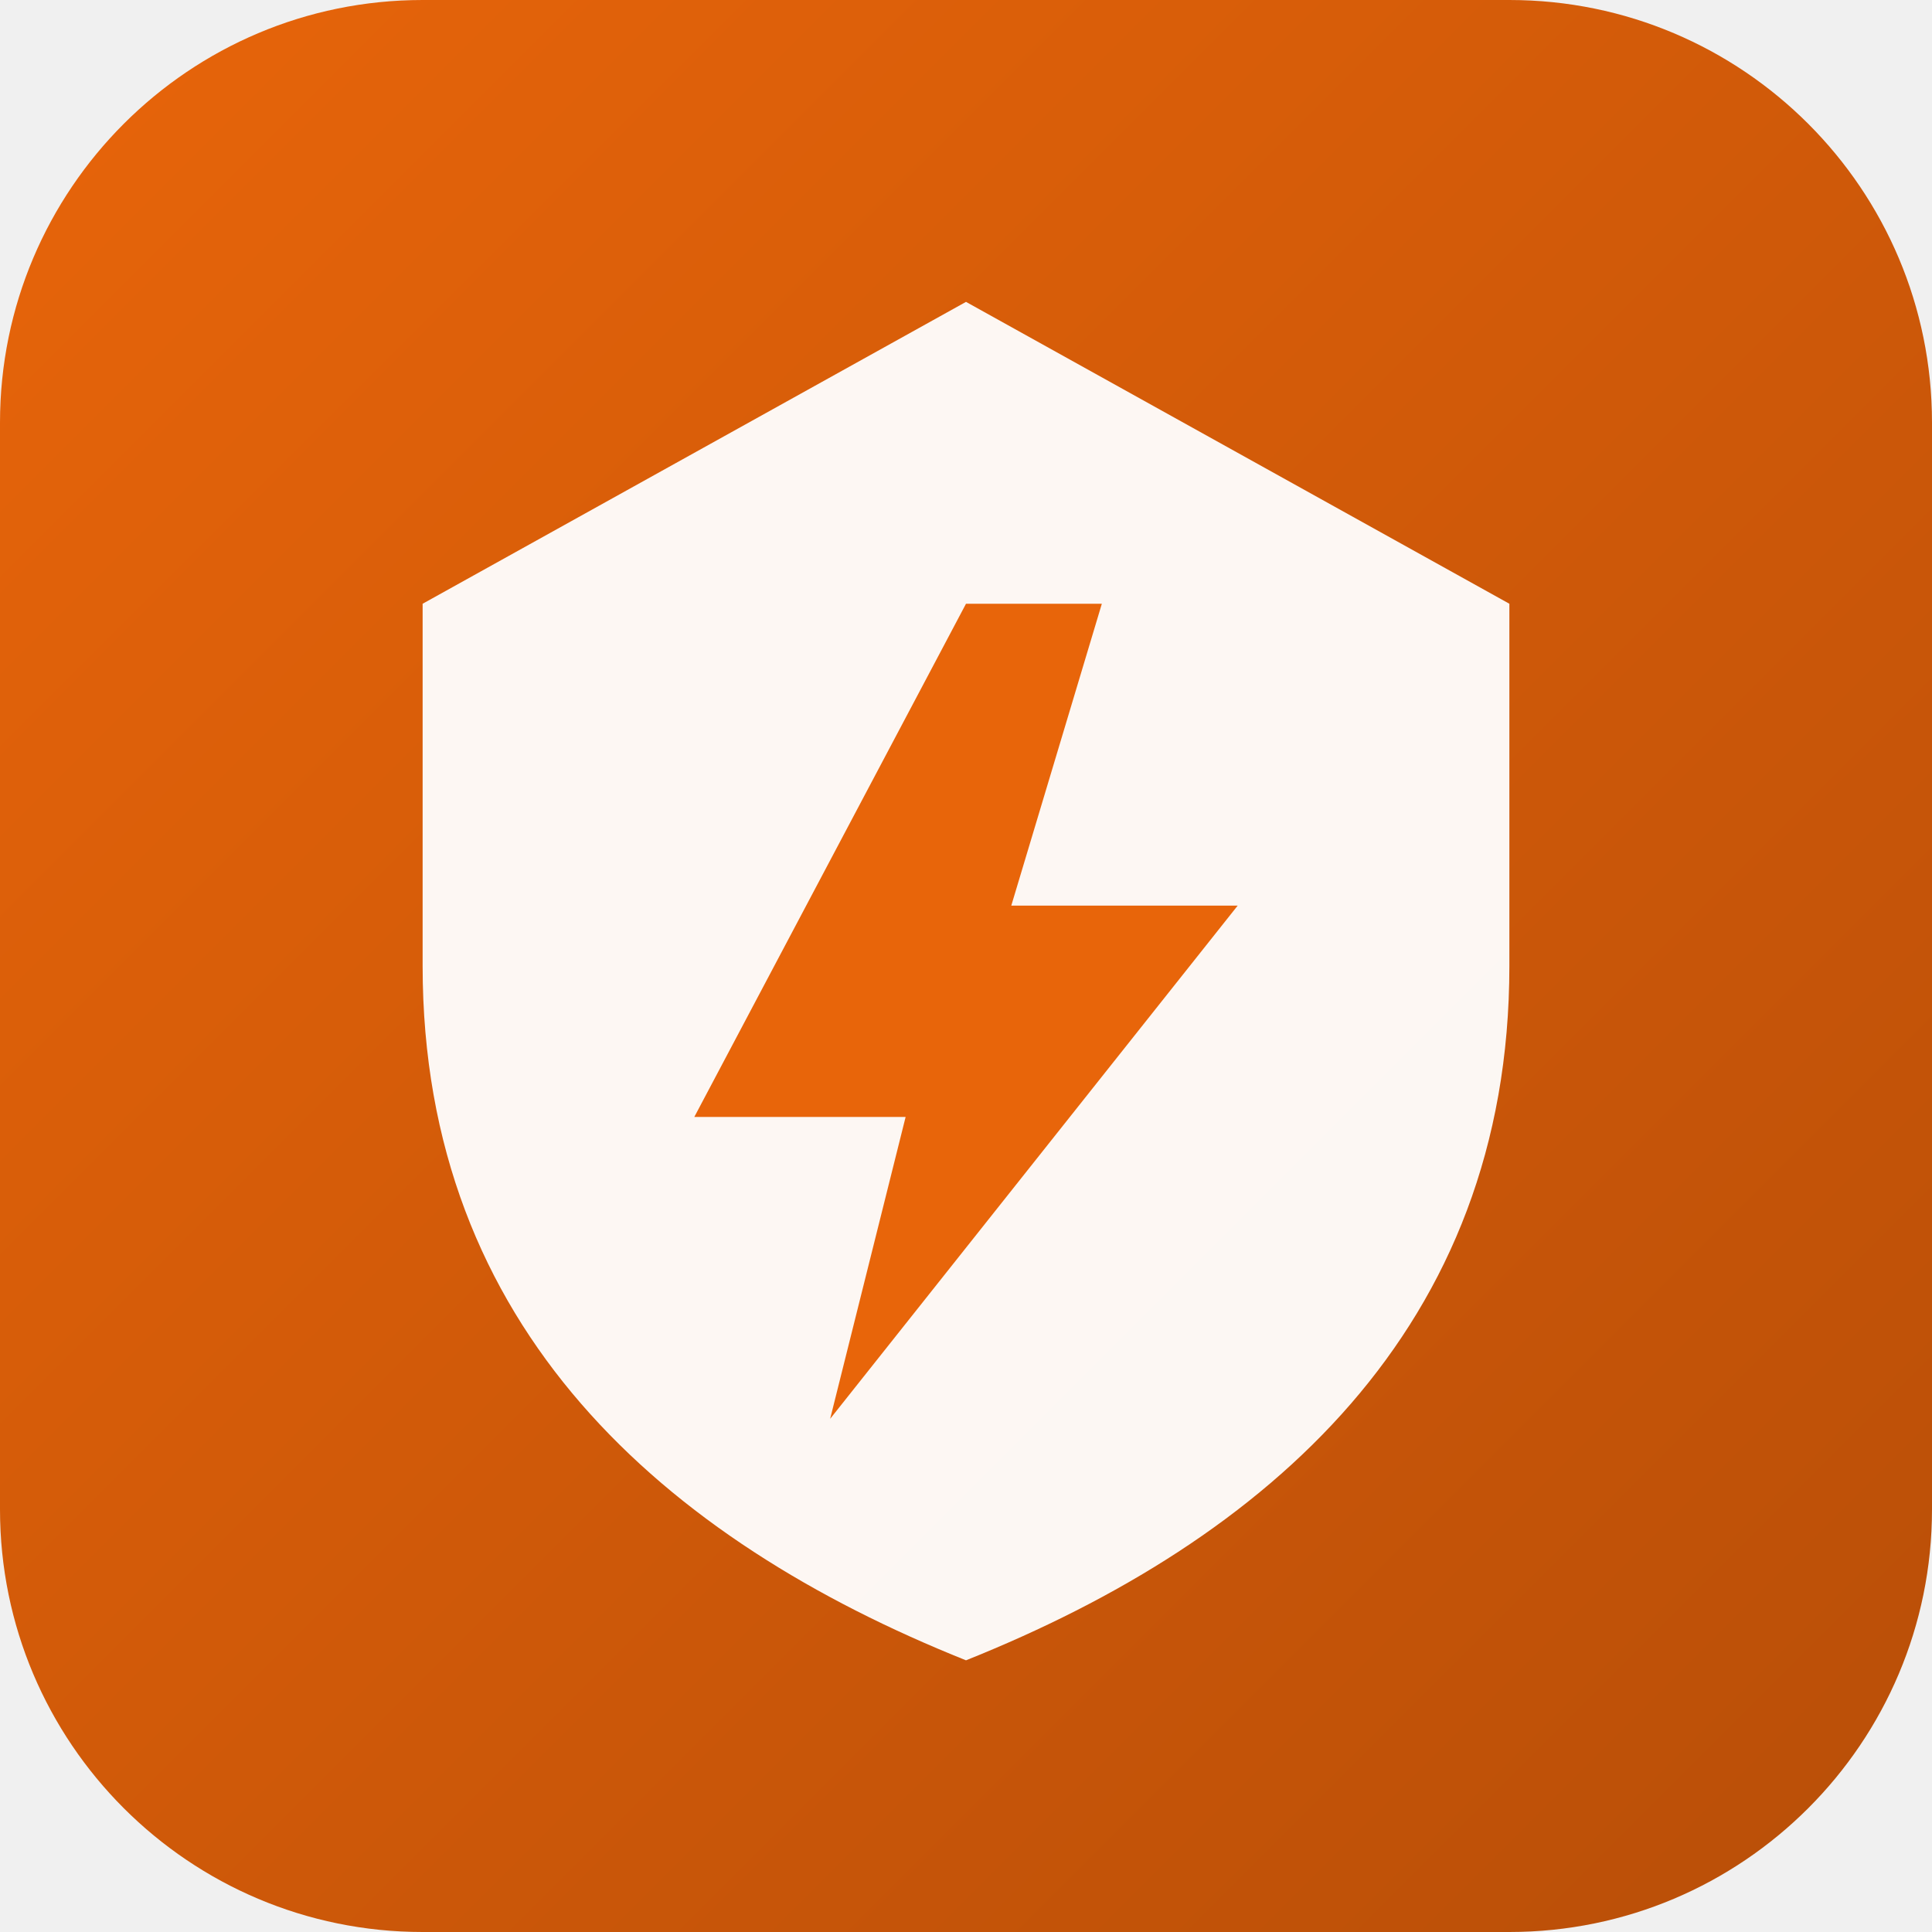
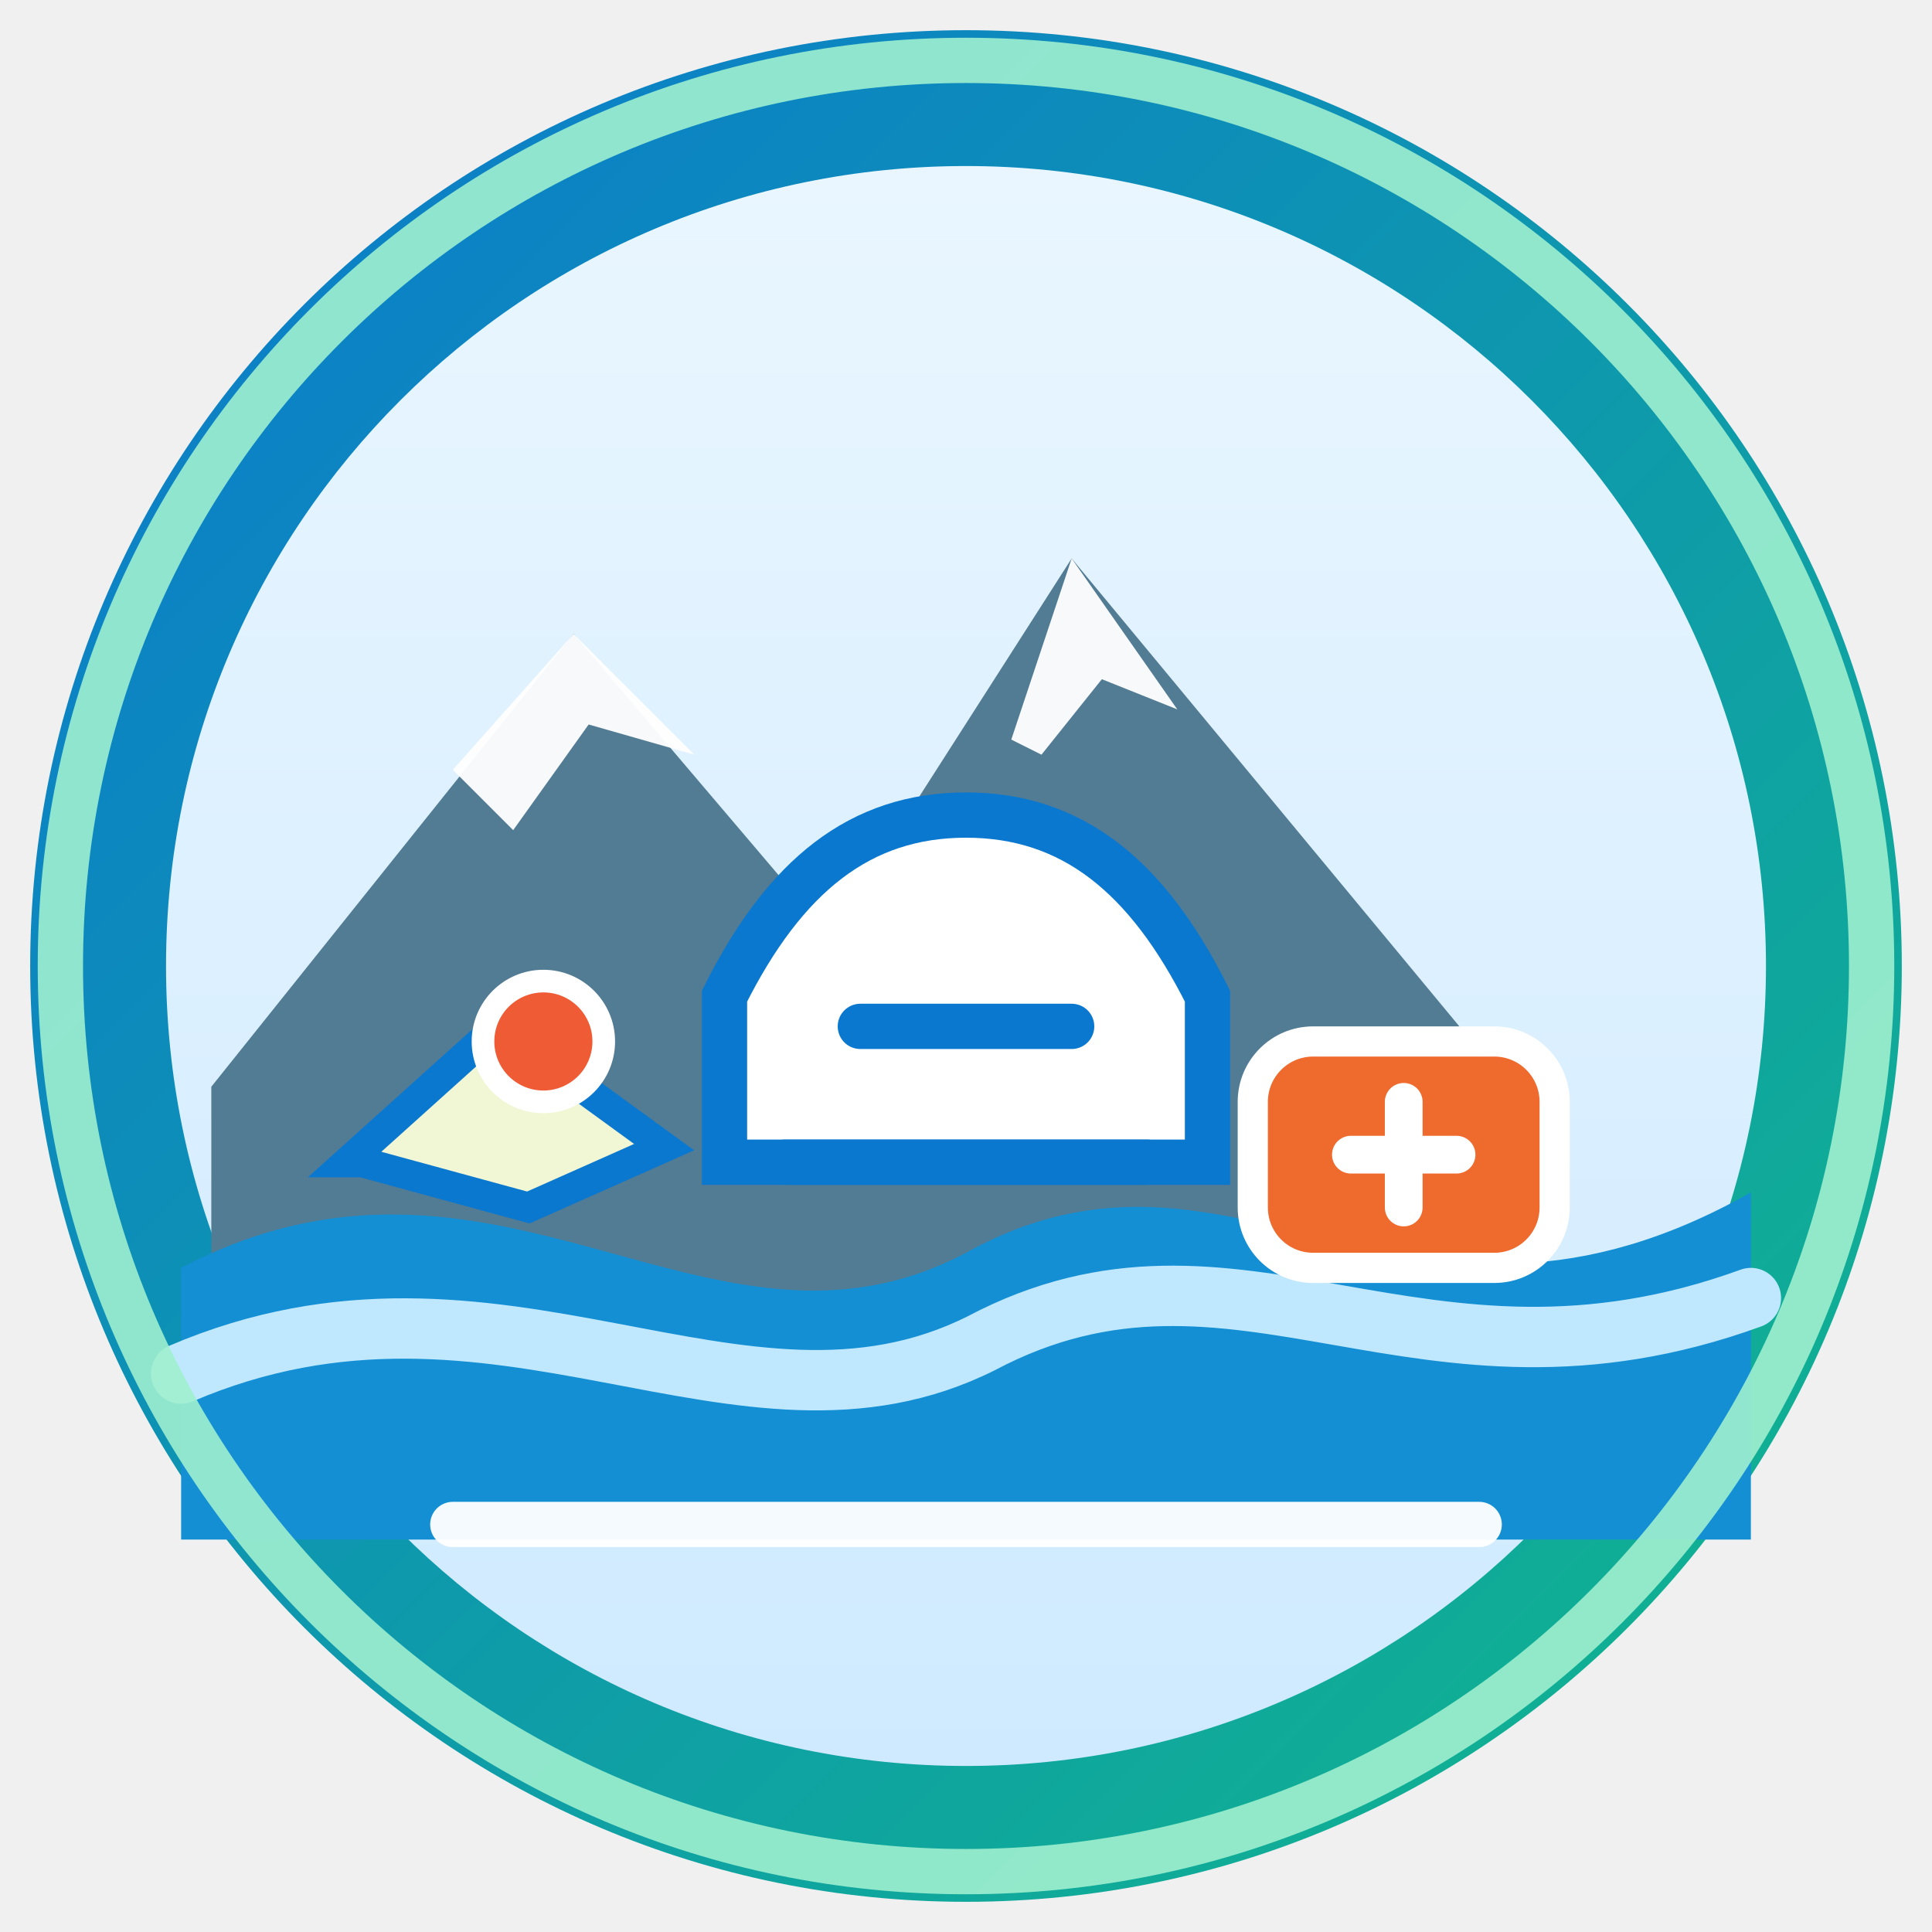
- <svg xmlns="http://www.w3.org/2000/svg" viewBox="0 0 64 64" width="64" height="64">
+ <svg xmlns="http://www.w3.org/2000/svg" viewBox="0 0 128 128" role="img" aria-label="飛騨防災ガイド">
  <defs>
-     <linearGradient id="g" x1="0" y1="0" x2="1" y2="1">
-       <stop offset="0" stop-color="#e8650a" />
-       <stop offset="1" stop-color="#b84e08" />
+     <linearGradient id="bg" x1="0" y1="0" x2="1" y2="1">
+       <stop offset="0" stop-color="#0b78d0" />
+       <stop offset="1" stop-color="#11b88a" />
+     </linearGradient>
+     <linearGradient id="sky" x1="0" y1="0" x2="0" y2="1">
+       <stop offset="0" stop-color="#e9f6ff" />
+       <stop offset="1" stop-color="#cfeaff" />
    </linearGradient>
  </defs>
-   <rect width="64" height="64" rx="14" fill="url(#g)" />
-   <path d="M32 10 L50 20 V32 C50 44 42 51 32 55 C22 51 14 44 14 32 V20 Z" fill="#ffffff" opacity="0.95" />
-   <path d="M32 20 L23 37 H30 L27.5 47 L41 30 H33.5 L36.5 20 Z" fill="#e8650a" />
+   <circle cx="64" cy="64" r="62" fill="url(#bg)" />
+   <circle cx="64" cy="64" r="53" fill="url(#sky)" />
+   <path d="M14 72 38 42l17 20 16-25 29 35v19H14Z" fill="#527b94" />
+   <path d="m30 51 8-9 8 8-7-2-5 7Z" fill="#fff" opacity=".95" />
+   <path d="m67 49 4-12 7 10-5-2-4 5Z" fill="#fff" opacity=".95" />
+   <path d="M12 84c21-11 35 8 52-1 18-10 29 9 52-4v23H12Z" fill="#148fd4" />
+   <path d="M12 91c21-9 37 6 53-2 17-9 29 5 51-3" fill="none" stroke="#bfe8ff" stroke-width="4" stroke-linecap="round" />
+   <path d="M48 66c4-8 9-12 16-12s12 4 16 12v11H48Z" fill="#fff" stroke="#0b78d0" stroke-width="3" />
+   <path d="M57 68h14" stroke="#0b78d0" stroke-width="3" stroke-linecap="round" />
+   <path d="M52 77h24" stroke="#0b78d0" stroke-width="3" stroke-linecap="round" />
+   <path d="M23 77 33 68l11 8-9 4-11-3Z" fill="#f1f7d5" stroke="#0b78d0" stroke-width="2" />
+   <circle cx="36" cy="69" r="4" fill="#ef5b35" stroke="#fff" stroke-width="1.5" />
+   <rect x="83" y="69" width="20" height="15" rx="4" fill="#ef6a2d" stroke="#fff" stroke-width="2" />
+   <path d="M93 73v7M89.5 76.5h7" stroke="#fff" stroke-width="2.5" stroke-linecap="round" />
+   <path d="M30 101h68" stroke="#fff" stroke-width="3" stroke-linecap="round" opacity=".95" />
+   <circle cx="64" cy="64" r="60" fill="none" stroke="#9ef0cf" stroke-width="3" opacity=".9" />
</svg>
